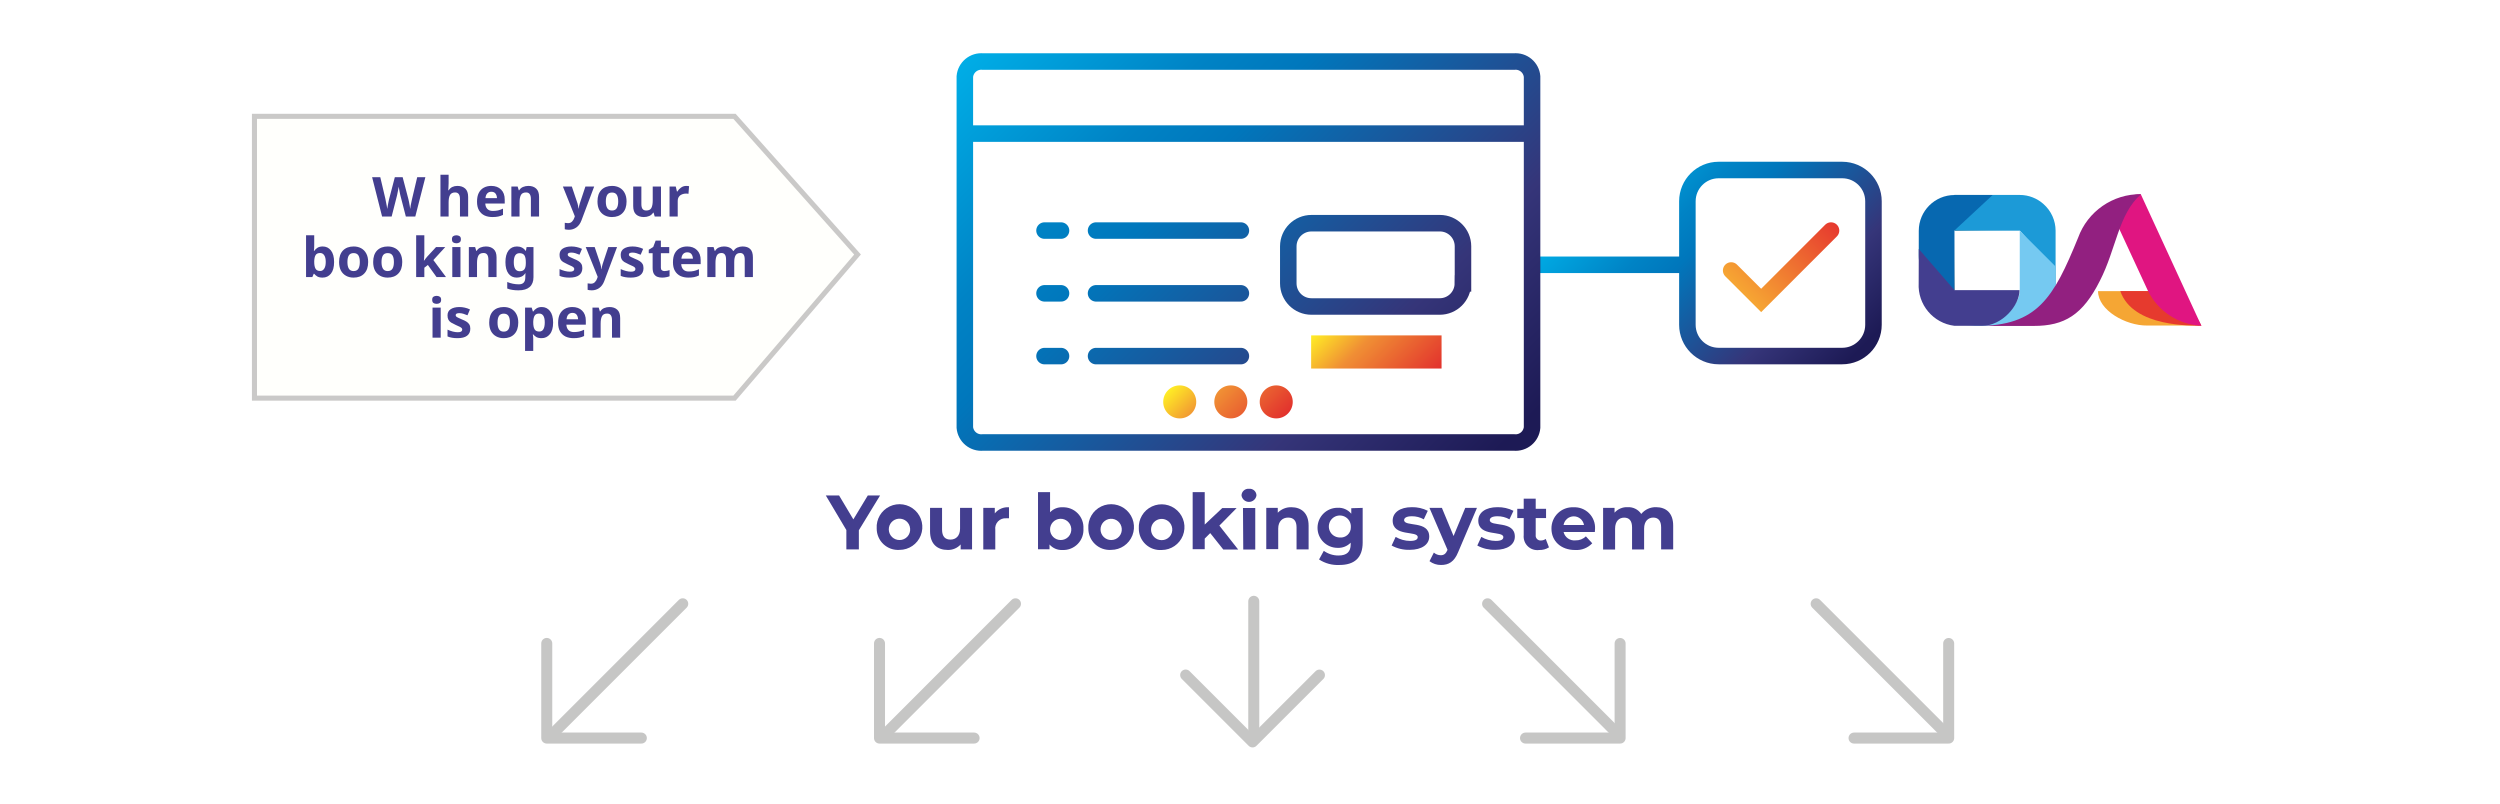
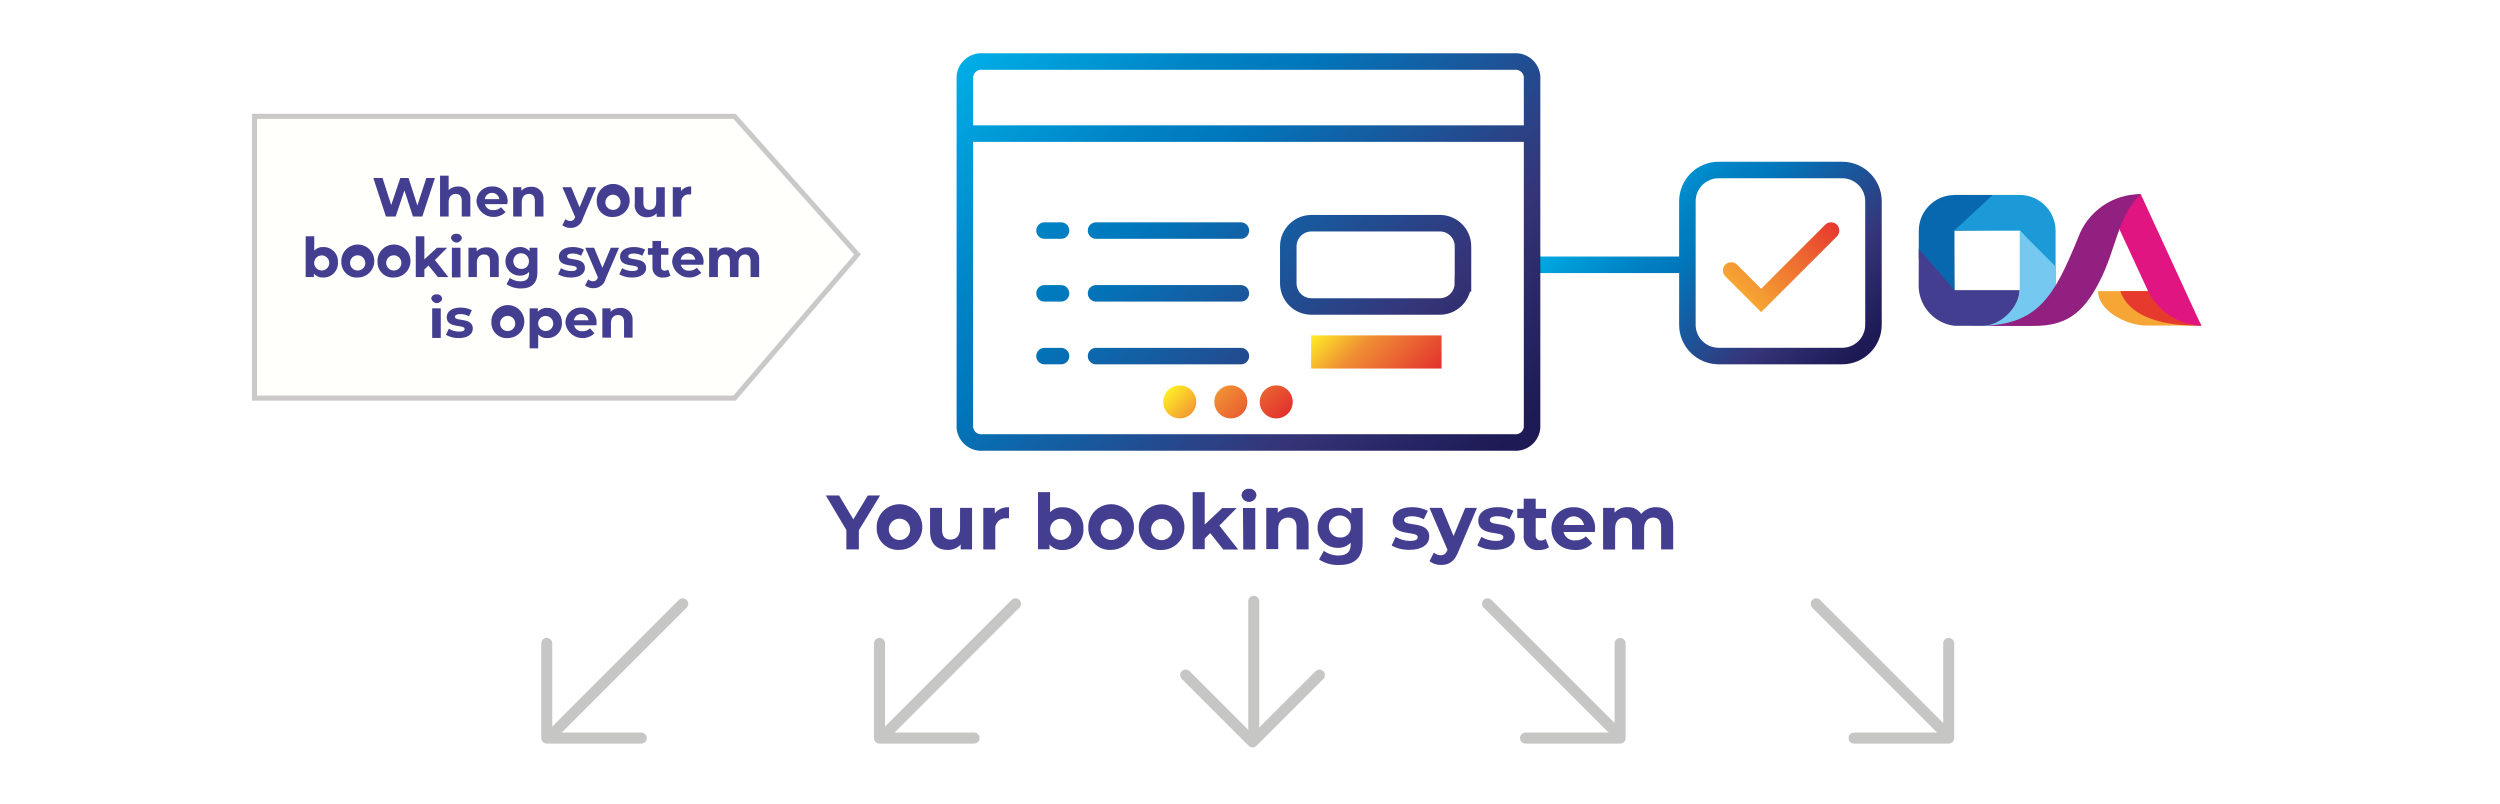
<svg xmlns="http://www.w3.org/2000/svg" xmlns:xlink="http://www.w3.org/1999/xlink" viewBox="0 0 454.09 145.95">
  <defs>
-     <style>.cls-1,.cls-20,.cls-21,.cls-23{fill:none;stroke-linecap:round;}.cls-1,.cls-2,.cls-21,.cls-23{stroke-miterlimit:10;}.cls-1,.cls-21,.cls-23{stroke-width:3px;}.cls-1{stroke:url(#linear-gradient);}.cls-2{fill:#fffffc;stroke:#cac9c8;stroke-width:0.92px;}.cls-3{font-size:10px;font-family:Montserrat-Bold, Montserrat;font-weight:700;}.cls-19,.cls-3{fill:#433e8f;}.cls-4{letter-spacing:0.01em;}.cls-5{letter-spacing:-0.01em;}.cls-6{letter-spacing:0em;}.cls-7{letter-spacing:-0.01em;}.cls-8{letter-spacing:-0.01em;}.cls-9{letter-spacing:-0.02em;}.cls-10{fill:#f5a634;}.cls-11{fill:#e63a2e;}.cls-12{fill:url(#linear-gradient-2);}.cls-13{fill:url(#linear-gradient-3);}.cls-14{fill:#1c9ad7;}.cls-15{fill:#0768b0;}.cls-16{fill:#e01581;}.cls-17{fill:#75c9f1;}.cls-18{fill:#922080;}.cls-20{stroke:#c6c6c5;stroke-linejoin:round;stroke-width:2px;}.cls-21{stroke:url(#New_Gradient_Swatch_2);}.cls-22{fill:url(#New_Gradient_Swatch_3);}.cls-23{stroke:url(#linear-gradient-4);}.cls-24{fill:url(#New_Gradient_Swatch_3-2);}</style>
+     <style>.cls-1,.cls-13,.cls-14,.cls-16{fill:none;stroke-linecap:round;}.cls-1,.cls-14,.cls-16,.cls-2{stroke-miterlimit:10;}.cls-1,.cls-14,.cls-16{stroke-width:3px;}.cls-1{stroke:url(#linear-gradient);}.cls-2{fill:#fffffc;stroke:#cac9c8;stroke-width:0.92px;}.cls-3{fill:#433e8f;}.cls-4{fill:#f5a634;}.cls-5{fill:#e63a2e;}.cls-6{fill:url(#linear-gradient-2);}.cls-7{fill:url(#linear-gradient-3);}.cls-8{fill:#1c9ad7;}.cls-9{fill:#0768b0;}.cls-10{fill:#e01581;}.cls-11{fill:#75c9f1;}.cls-12{fill:#922080;}.cls-13{stroke:#c6c6c5;stroke-linejoin:round;stroke-width:2px;}.cls-14{stroke:url(#New_Gradient_Swatch_2);}.cls-15{fill:url(#New_Gradient_Swatch_3);}.cls-16{stroke:url(#linear-gradient-4);}.cls-17{fill:url(#New_Gradient_Swatch_3-2);}</style>
    <linearGradient id="linear-gradient" x1="-788.76" y1="-809.76" x2="-803.57" y2="-824.57" gradientTransform="translate(-493.65 841.67) rotate(90)" gradientUnits="userSpaceOnUse">
      <stop offset="0" stop-color="#f6a633" />
      <stop offset="0.89" stop-color="#e8452f" />
      <stop offset="1" stop-color="#e6392f" />
    </linearGradient>
    <linearGradient id="linear-gradient-2" x1="354.97" y1="41.9" x2="373.34" y2="41.9" gradientUnits="userSpaceOnUse">
      <stop offset="0" stop-color="#525252" />
      <stop offset="0.07" stop-color="#787878" />
      <stop offset="0.15" stop-color="#9c9c9c" />
      <stop offset="0.24" stop-color="#bbb" />
      <stop offset="0.33" stop-color="#d4d4d4" />
      <stop offset="0.44" stop-color="#e7e7e7" />
      <stop offset="0.56" stop-color="#f5f5f5" />
      <stop offset="0.71" stop-color="#fdfdfd" />
      <stop offset="1" stop-color="#fff" />
    </linearGradient>
    <linearGradient id="linear-gradient-3" x1="354.97" y1="52.7" x2="354.97" y2="35.41" xlink:href="#linear-gradient-2" />
    <linearGradient id="New_Gradient_Swatch_2" x1="296.45" y1="28.15" x2="336.03" y2="67.73" gradientUnits="userSpaceOnUse">
      <stop offset="0" stop-color="#00ade6" />
      <stop offset="0.06" stop-color="#00a3de" />
      <stop offset="0.25" stop-color="#0083c5" />
      <stop offset="0.36" stop-color="#0077bc" />
      <stop offset="0.73" stop-color="#353579" />
      <stop offset="0.97" stop-color="#1d1a55" />
    </linearGradient>
    <linearGradient id="New_Gradient_Swatch_3" x1="242.56" y1="56.5" x2="257.42" y2="71.36" gradientUnits="userSpaceOnUse">
      <stop offset="0" stop-color="#ffee25" />
      <stop offset="0.37" stop-color="#f08f34" />
      <stop offset="1" stop-color="#e2312d" />
    </linearGradient>
    <linearGradient id="linear-gradient-4" x1="183.52" y1="2.53" x2="270.02" y2="89.03" xlink:href="#New_Gradient_Swatch_2" />
    <linearGradient id="New_Gradient_Swatch_3-2" x1="216.54" y1="66.47" x2="229.55" y2="79.48" xlink:href="#New_Gradient_Swatch_3" />
  </defs>
  <g id="Orange-3" data-name="Orange">
    <polyline class="cls-1" points="314.44 49.13 319.89 54.57 332.58 41.88" />
    <polygon class="cls-2" points="133.41 21.13 155.76 46.23 133.41 72.32 46.22 72.32 46.22 21.13 133.41 21.13" />
-     <text class="cls-3" transform="translate(67.59 39.33)">W<tspan class="cls-4" x="11.63" y="0">h</tspan>
-       <tspan x="18.6" y="0">en </tspan>
-       <tspan class="cls-5" x="34.65" y="0">y</tspan>
-       <tspan x="40.48" y="0">our</tspan>
-       <tspan x="-12.78" y="11">boo</tspan>
-       <tspan class="cls-6" x="7.22" y="11">k</tspan>
-       <tspan x="13.78" y="11">i</tspan>
-       <tspan class="cls-4" x="16.79" y="11">n</tspan>
-       <tspan x="23.76" y="11">g </tspan>
-       <tspan class="cls-7" x="33.59" y="11">s</tspan>
-       <tspan class="cls-8" x="38.8" y="11">y</tspan>
-       <tspan x="44.7" y="11">s</tspan>
-       <tspan class="cls-9" x="50.01" y="11">t</tspan>
-       <tspan x="54.19" y="11">em </tspan>
-       <tspan x="10.19" y="22">is open</tspan>
-     </text>
-     <path class="cls-10" d="M381.08,52.88h13.59c3.85,0-.75,2.06-.75-1.41v1l1.58,1.54,1.12.59c.82-.17-.19,1.25.56,2.21.47.61,2.26,2.17,2.35,2.32H390C386.13,59.17,381.08,56.36,381.08,52.88Z" />
-     <path class="cls-11" d="M396.83,54.05l.43.71c.82-.17.51,1.14,1.25,2.11a24.92,24.92,0,0,1,1.36,2.3l-.19,0c-1.33-.08-12.25.39-14.56-6.3H396" />
-     <path class="cls-12" d="M371.18,37.07a6.45,6.45,0,0,0-4.32-1.66H355V41.9h11.89a6.48,6.48,0,0,1,6.48,6.48V41.9A6.47,6.47,0,0,0,371.18,37.07Z" />
-     <path class="cls-13" d="M355,52.7V41.9a6.5,6.5,0,0,1,6.49-6.49H355a6.5,6.5,0,0,0-6.48,6.49v4.32A6.48,6.48,0,0,0,355,52.7Z" />
-     <path class="cls-14" d="M371.18,37.07a6.45,6.45,0,0,0-4.32-1.66H355V41.9h11.89s6.48,7,6.48,10.6V41.9A6.47,6.47,0,0,0,371.18,37.07Z" />
-     <path class="cls-15" d="M355,52.7V41.86s6.94-6.45,6.94-6.44,0,0,0,0H355a6.5,6.5,0,0,0-6.48,6.49v4.32C348.49,49.8,349.94,52.7,355,52.7Z" />
-     <path class="cls-16" d="M388.84,35.27l11,23.89h0a11.37,11.37,0,0,1-9.69-6.32l-5.27-11.38a4.35,4.35,0,0,1,3.93-6.19Z" />
-     <path class="cls-17" d="M366.86,41.9V52.67c0,4.2-6.28,6.51-9.86,6.51h9.86a6.48,6.48,0,0,0,6.48-6.48V48.38S366.86,41.89,366.86,41.9Z" />
-     <path class="cls-18" d="M388.89,35.27a12,12,0,0,0-11.44,7.93c-4.45,10.9-7.36,16-18.32,16h10.28c5.57,0,8.89-2,12-8.19C384.4,45.2,384.75,38.91,388.89,35.27Z" />
-     <path class="cls-19" d="M348.5,51.42a7.41,7.41,0,0,0,6.5,7.76h5c3.64,0,6.82-3.67,6.82-6.48H355l-6.48-7.48" />
-     <line class="cls-20" x1="227.73" y1="109.22" x2="227.73" y2="133.75" />
-     <polyline class="cls-20" points="215.36 122.61 227.51 134.76 239.66 122.62" />
-     <line class="cls-20" x1="124.01" y1="109.67" x2="100.18" y2="133.5" />
-     <polyline class="cls-20" points="99.31 116.87 99.31 134.06 116.49 134.06" />
-     <line class="cls-20" x1="184.45" y1="109.67" x2="160.63" y2="133.5" />
-     <polyline class="cls-20" points="159.75 116.87 159.75 134.06 176.93 134.06" />
-     <line class="cls-20" x1="329.88" y1="109.67" x2="353.39" y2="133.18" />
-     <polyline class="cls-20" points="336.76 134.06 353.95 134.06 353.95 116.88" />
-     <line class="cls-20" x1="270.2" y1="109.67" x2="293.71" y2="133.18" />
-     <polyline class="cls-20" points="277.09 134.06 294.27 134.06 294.27 116.88" />
-     <path class="cls-19" d="M156,96.31v3.48h-2.27V96.28L150,90h2.41L155,94.34,157.62,90h2.23Z" />
-     <path class="cls-19" d="M159.24,96a4.15,4.15,0,1,1,4.15,3.88A3.88,3.88,0,0,1,159.24,96Zm6.07,0a1.94,1.94,0,1,0-1.92,2.09A1.91,1.91,0,0,0,165.31,96Z" />
-     <path class="cls-19" d="M176.56,92.25v7.54h-2.07v-.9a3.06,3.06,0,0,1-2.34,1c-1.89,0-3.22-1.07-3.22-3.39V92.25h2.18v3.94c0,1.26.56,1.82,1.53,1.82s1.74-.65,1.74-2V92.25Z" />
-     <path class="cls-19" d="M183.27,92.14v2l-.49,0a1.85,1.85,0,0,0-2,2.1v3.56h-2.18V92.25h2.09v1A3,3,0,0,1,183.27,92.14Z" />
-     <path class="cls-19" d="M196.79,96A3.66,3.66,0,0,1,193,99.9a2.93,2.93,0,0,1-2.37-1v.87h-2.09V89.39h2.19v3.66a2.91,2.91,0,0,1,2.27-.91A3.66,3.66,0,0,1,196.79,96Zm-2.21,0a1.93,1.93,0,1,0-1.92,2.09A1.91,1.91,0,0,0,194.58,96Z" />
-     <path class="cls-19" d="M197.68,96a4.15,4.15,0,1,1,4.15,3.88A3.88,3.88,0,0,1,197.68,96Zm6.07,0a1.93,1.93,0,1,0-1.92,2.09A1.91,1.91,0,0,0,203.75,96Z" />
-     <path class="cls-19" d="M206.85,96A4.15,4.15,0,1,1,211,99.9,3.88,3.88,0,0,1,206.85,96Zm6.07,0A1.93,1.93,0,1,0,211,98.11,1.91,1.91,0,0,0,212.92,96Z" />
-     <path class="cls-19" d="M219.82,96.83l-1,1v1.92h-2.19V89.39h2.19v5.89l3.19-3h2.61l-3.14,3.19,3.42,4.35H222.2Z" />
-     <path class="cls-19" d="M225.5,90a1.25,1.25,0,0,1,1.36-1.22,1.23,1.23,0,0,1,1.36,1.18,1.37,1.37,0,0,1-2.72,0Zm.27,2.27H228v7.54h-2.18Z" />
-     <path class="cls-19" d="M237.69,95.47v4.32H235.5v-4c0-1.22-.56-1.78-1.53-1.78s-1.8.64-1.8,2v3.73H230V92.25h2.09v.88a3.31,3.31,0,0,1,2.49-1C236.34,92.14,237.69,93.17,237.69,95.47Z" />
-     <path class="cls-19" d="M247.51,92.25v6.28c0,2.8-1.51,4.09-4.23,4.09a6.17,6.17,0,0,1-3.69-1l.86-1.57a4.52,4.52,0,0,0,2.67.85c1.54,0,2.21-.7,2.21-2v-.33a3.1,3.1,0,0,1-2.38.94,3.64,3.64,0,1,1,0-7.28,3,3,0,0,1,2.49,1.08v-1Zm-2.15,3.53a2,2,0,1,0-2,1.85A1.83,1.83,0,0,0,245.36,95.78Z" />
-     <path class="cls-19" d="M252.77,99.09l.73-1.57a5.21,5.21,0,0,0,2.62.73c1,0,1.39-.27,1.39-.69,0-1.23-4.55,0-4.55-3,0-1.43,1.28-2.44,3.48-2.44a6.18,6.18,0,0,1,2.9.66l-.73,1.55a4.31,4.31,0,0,0-2.17-.56c-1,0-1.4.31-1.4.7,0,1.29,4.56,0,4.56,3,0,1.4-1.31,2.4-3.56,2.4A6.5,6.5,0,0,1,252.77,99.09Z" />
-     <path class="cls-19" d="M268.27,92.25l-3.4,8c-.73,1.82-1.76,2.37-3.12,2.37a3.37,3.37,0,0,1-2.1-.69l.79-1.56a1.92,1.92,0,0,0,1.24.48c.6,0,.94-.27,1.23-.94l0-.07-3.27-7.59h2.26l2.12,5.11,2.12-5.11Z" />
-     <path class="cls-19" d="M268.33,99.09l.73-1.57a5.18,5.18,0,0,0,2.62.73c1,0,1.38-.27,1.38-.69,0-1.23-4.55,0-4.55-3,0-1.43,1.29-2.44,3.49-2.44a6.24,6.24,0,0,1,2.9.66l-.73,1.55a4.34,4.34,0,0,0-2.17-.56c-1,0-1.4.31-1.4.7,0,1.29,4.55,0,4.55,3,0,1.4-1.3,2.4-3.56,2.4A6.49,6.49,0,0,1,268.33,99.09Z" />
-     <path class="cls-19" d="M281.35,99.42a3.15,3.15,0,0,1-1.78.48,2.48,2.48,0,0,1-2.81-2.71V94.1h-1.17V92.42h1.17V90.58h2.18v1.84h1.88V94.1h-1.88v3.07a.88.88,0,0,0,.94,1,1.49,1.49,0,0,0,.88-.28Z" />
-     <path class="cls-19" d="M289.68,96.63H284a2,2,0,0,0,2.16,1.52,2.55,2.55,0,0,0,1.89-.73l1.16,1.26a3.94,3.94,0,0,1-3.11,1.22c-2.6,0-4.3-1.64-4.3-3.88a3.83,3.83,0,0,1,4-3.88,3.73,3.73,0,0,1,3.92,3.91C289.72,96.21,289.69,96.45,289.68,96.63ZM284,95.36h3.71a1.88,1.88,0,0,0-3.71,0Z" />
-     <path class="cls-19" d="M303.91,95.47v4.32h-2.19v-4c0-1.22-.54-1.78-1.43-1.78s-1.66.63-1.66,2v3.79h-2.19v-4c0-1.22-.52-1.78-1.43-1.78s-1.65.63-1.65,2v3.79h-2.18V92.25h2.08v.87a3,3,0,0,1,2.37-1,2.8,2.8,0,0,1,2.48,1.23,3.38,3.38,0,0,1,2.72-1.23C302.62,92.14,303.91,93.17,303.91,95.47Z" />
-     <path class="cls-21" d="M278.62,48.1h27.87M340.29,59V36.55a5.68,5.68,0,0,0-5.67-5.67H312.16a5.68,5.68,0,0,0-5.67,5.67V59a5.68,5.68,0,0,0,5.67,5.67h22.46A5.68,5.68,0,0,0,340.29,59Z" />
-     <rect class="cls-22" x="238.15" y="60.92" width="23.69" height="6.02" />
-     <path class="cls-23" d="M227.26,11.18H275a3,3,0,0,1,3.28,2.72V77.66A3,3,0,0,1,275,80.37H178.53a3,3,0,0,1-3.28-2.71V13.9a3,3,0,0,1,3.28-2.72h48.73M176.8,24.27H277.62m-87.9,17.61h3m-3,11.4h3m-3,11.4h3m6.36-22.8h26.31m-26.31,11.4h26.31m-26.31,11.4h26.31m40.34-13.2V44.73a4.2,4.2,0,0,0-4.19-4.19H238.21A4.21,4.21,0,0,0,234,44.73v6.75a4.2,4.2,0,0,0,4.19,4.19h23.31A4.2,4.2,0,0,0,265.71,51.48Z" />
-     <path class="cls-24" d="M228.81,73a3,3,0,1,1,3,3A3,3,0,0,1,228.81,73Zm-5.25,3a3,3,0,1,0-3-3A3,3,0,0,0,223.56,76Zm-9.28,0a3,3,0,1,0-3-3A3,3,0,0,0,214.28,76Z" />
+     <path class="cls-3" d="M79,32.33l-2.29,7H75l-1.54-4.74-1.59,4.74H70.1l-2.29-7h1.67l1.58,4.92,1.65-4.92h1.5l1.6,5,1.63-5Z" />
+     <path class="cls-3" d="M85.43,36.25v3.08H83.87V36.49c0-.87-.4-1.27-1.09-1.27s-1.29.46-1.29,1.45v2.66H79.93V31.91h1.56v2.6a2.36,2.36,0,0,1,1.71-.64A2.11,2.11,0,0,1,85.43,36.25Z" />
+     <path class="cls-3" d="M92.14,37.08H88.07a1.43,1.43,0,0,0,1.54,1.08A1.82,1.82,0,0,0,91,37.64l.83.9a3.14,3.14,0,0,1-5.29-1.9,2.74,2.74,0,0,1,2.87-2.77,2.66,2.66,0,0,1,2.8,2.79C92.17,36.78,92.15,37,92.14,37.08Zm-4.09-.91H90.7a1.34,1.34,0,0,0-2.65,0Z" />
+     <path class="cls-3" d="M98.71,36.25v3.08H97.15V36.49c0-.87-.4-1.27-1.09-1.27s-1.29.46-1.29,1.45v2.66H93.21V34H94.7v.63a2.36,2.36,0,0,1,1.78-.71A2.11,2.11,0,0,1,98.71,36.25Z" />
+     <path class="cls-3" d="M108.29,34l-2.43,5.71a2.22,2.22,0,0,1-2.23,1.69,2.34,2.34,0,0,1-1.49-.49l.56-1.11a1.38,1.38,0,0,0,.88.34c.43,0,.67-.19.88-.67l0-.05L102.15,34h1.61l1.51,3.65L106.79,34Z" />
+     <path class="cls-3" d="M108.39,36.64a3,3,0,1,1,3,2.77A2.76,2.76,0,0,1,108.39,36.64Zm4.32,0a1.38,1.38,0,1,0-1.37,1.49A1.36,1.36,0,0,0,112.71,36.64Z" />
+     <path class="cls-3" d="M120.75,34v5.38h-1.48v-.64a2.18,2.18,0,0,1-1.67.72A2.14,2.14,0,0,1,115.3,37V34h1.56v2.81c0,.9.4,1.3,1.09,1.3s1.24-.46,1.24-1.45V34Z" />
+     <path class="cls-3" d="M125.54,33.87v1.44l-.35,0a1.32,1.32,0,0,0-1.43,1.5v2.54H122.2V34h1.49v.71A2.17,2.17,0,0,1,125.54,33.87Z" />
+     <path class="cls-3" d="M61.38,47.64a2.61,2.61,0,0,1-2.68,2.77,2.09,2.09,0,0,1-1.69-.7v.62H55.52V42.91h1.56v2.61a2.09,2.09,0,0,1,1.62-.65A2.61,2.61,0,0,1,61.38,47.64Zm-1.58,0a1.37,1.37,0,1,0-1.37,1.49A1.36,1.36,0,0,0,59.8,47.64Z" />
+     <path class="cls-3" d="M62,47.64a3,3,0,1,1,3,2.77A2.77,2.77,0,0,1,62,47.64Zm4.33,0A1.38,1.38,0,1,0,65,49.13,1.36,1.36,0,0,0,66.35,47.64Z" />
+     <path class="cls-3" d="M68.57,47.64a3,3,0,1,1,3,2.77A2.77,2.77,0,0,1,68.57,47.64Zm4.33,0a1.38,1.38,0,1,0-1.37,1.49A1.36,1.36,0,0,0,72.9,47.64Z" />
+     <path class="cls-3" d="M77.83,48.22l-.75.74v1.37H75.52V42.91h1.56v4.2L79.36,45h1.86L79,47.23l2.44,3.1H79.53Z" />
+     <path class="cls-3" d="M81.89,43.33a.88.88,0,0,1,1-.86.87.87,0,0,1,1,.83,1,1,0,0,1-1.94,0ZM82.08,45h1.56v5.38H82.08Z" />
+     <path class="cls-3" d="M90.59,47.25v3.08H89V47.49c0-.87-.4-1.27-1.09-1.27s-1.29.46-1.29,1.45v2.66H85.09V45h1.49v.63a2.36,2.36,0,0,1,1.78-.71A2.11,2.11,0,0,1,90.59,47.25Z" />
+     <path class="cls-3" d="M97.61,45v4.48c0,2-1.08,2.92-3,2.92A4.43,4.43,0,0,1,92,51.61l.62-1.12a3.22,3.22,0,0,0,1.9.61c1.1,0,1.58-.5,1.58-1.47V49.4a2.21,2.21,0,0,1-1.7.67,2.6,2.6,0,1,1,0-5.2,2.16,2.16,0,0,1,1.78.77V45Zm-1.54,2.52a1.42,1.42,0,1,0-1.41,1.32A1.31,1.31,0,0,0,96.07,47.47Z" />
+     <path class="cls-3" d="M101.37,49.83l.52-1.12a3.68,3.68,0,0,0,1.87.52c.72,0,1-.19,1-.49,0-.88-3.25,0-3.25-2.13,0-1,.92-1.74,2.49-1.74a4.42,4.42,0,0,1,2.07.47l-.52,1.11a3.09,3.09,0,0,0-1.55-.4c-.7,0-1,.22-1,.5,0,.92,3.25,0,3.25,2.15,0,1-.93,1.71-2.54,1.71A4.62,4.62,0,0,1,101.37,49.83Z" />
+     <path class="cls-3" d="M112.44,45,110,50.66a2.22,2.22,0,0,1-2.23,1.69,2.39,2.39,0,0,1-1.5-.49l.57-1.11a1.38,1.38,0,0,0,.88.34c.43,0,.67-.19.88-.67l0-.05L106.3,45h1.61l1.51,3.65L110.94,45Z" />
+     <path class="cls-3" d="M112.48,49.83l.52-1.12a3.68,3.68,0,0,0,1.87.52c.72,0,1-.19,1-.49,0-.88-3.25,0-3.25-2.13,0-1,.92-1.74,2.49-1.74a4.42,4.42,0,0,1,2.07.47l-.52,1.11a3.09,3.09,0,0,0-1.55-.4c-.7,0-1,.22-1,.5,0,.92,3.25,0,3.25,2.15,0,1-.93,1.71-2.54,1.71A4.62,4.62,0,0,1,112.48,49.83Z" />
+     <path class="cls-3" d="M121.78,50.07a2.23,2.23,0,0,1-1.27.34,1.77,1.77,0,0,1-2-1.93V46.27h-.83v-1.2h.83V43.76h1.56v1.31h1.34v1.2h-1.34v2.19a.63.63,0,0,0,.67.71,1.05,1.05,0,0,0,.63-.2Z" />
+     <path class="cls-3" d="M127.73,48.08h-4.07a1.43,1.43,0,0,0,1.54,1.08,1.82,1.82,0,0,0,1.35-.52l.83.9a3.14,3.14,0,0,1-5.29-1.9A2.74,2.74,0,0,1,125,44.87a2.66,2.66,0,0,1,2.8,2.79C127.76,47.78,127.74,48,127.73,48.08Zm-4.09-.91h2.65a1.34,1.34,0,0,0-2.65,0Z" />
+     <path class="cls-3" d="M137.89,47.25v3.08h-1.56V47.49c0-.87-.39-1.27-1-1.27s-1.19.45-1.19,1.41v2.7h-1.56V47.49c0-.87-.37-1.27-1-1.27s-1.18.45-1.18,1.41v2.7H128.8V45h1.49v.62a2.18,2.18,0,0,1,1.69-.7,2,2,0,0,1,1.77.88,2.42,2.42,0,0,1,1.94-.88A2.08,2.08,0,0,1,137.89,47.25Z" />
+     <path class="cls-3" d="M78.31,54.33a.88.88,0,0,1,1-.86.87.87,0,0,1,1,.83,1,1,0,0,1-1.94,0ZM78.5,56h1.56v5.38H78.5Z" />
+     <path class="cls-3" d="M81,60.83l.52-1.12a3.68,3.68,0,0,0,1.87.52c.72,0,1-.19,1-.49,0-.88-3.25,0-3.25-2.13,0-1,.92-1.74,2.49-1.74a4.42,4.42,0,0,1,2.07.47l-.52,1.11a3.09,3.09,0,0,0-1.55-.4c-.7,0-1,.22-1,.5,0,.92,3.25,0,3.25,2.15,0,1-.93,1.71-2.54,1.71A4.62,4.62,0,0,1,81,60.83Z" />
+     <path class="cls-3" d="M89.25,58.64a3,3,0,1,1,3,2.77A2.77,2.77,0,0,1,89.25,58.64Zm4.33,0a1.38,1.38,0,1,0-1.37,1.49A1.36,1.36,0,0,0,93.58,58.64Z" />
+     <path class="cls-3" d="M102.06,58.64a2.61,2.61,0,0,1-2.68,2.77,2.09,2.09,0,0,1-1.62-.65v2.51H96.2V56h1.49v.62a2.09,2.09,0,0,1,1.69-.7A2.61,2.61,0,0,1,102.06,58.64Zm-1.58,0a1.37,1.37,0,1,0-1.37,1.49A1.36,1.36,0,0,0,100.48,58.64Z" />
+     <path class="cls-3" d="M108.34,59.08h-4.07a1.43,1.43,0,0,0,1.54,1.08,1.82,1.82,0,0,0,1.35-.52l.82.9a3.13,3.13,0,0,1-5.28-1.9,2.74,2.74,0,0,1,2.87-2.77,2.66,2.66,0,0,1,2.79,2.79C108.36,58.78,108.35,59,108.34,59.08Zm-4.09-.91h2.65a1.34,1.34,0,0,0-2.65,0Z" />
+     <path class="cls-3" d="M114.9,58.25v3.08h-1.55V58.49c0-.87-.4-1.27-1.09-1.27s-1.29.46-1.29,1.45v2.66h-1.56V56h1.49v.63a2.36,2.36,0,0,1,1.78-.71A2.11,2.11,0,0,1,114.9,58.25Z" />
+     <path class="cls-4" d="M381.08,52.88h13.59c3.85,0-.75,2.06-.75-1.41v1l1.58,1.54,1.12.59c.82-.17-.19,1.25.56,2.21.47.61,2.26,2.17,2.35,2.32H390C386.13,59.17,381.08,56.36,381.08,52.88Z" />
+     <path class="cls-5" d="M396.83,54.05l.43.71c.82-.17.51,1.14,1.25,2.11a24.92,24.92,0,0,1,1.36,2.3l-.19,0c-1.33-.08-12.25.39-14.56-6.3H396" />
+     <path class="cls-6" d="M371.18,37.07a6.45,6.45,0,0,0-4.32-1.66H355V41.9h11.89a6.48,6.48,0,0,1,6.48,6.48V41.9A6.47,6.47,0,0,0,371.18,37.07Z" />
+     <path class="cls-7" d="M355,52.7V41.9a6.5,6.5,0,0,1,6.49-6.49H355a6.5,6.5,0,0,0-6.48,6.49v4.32A6.48,6.48,0,0,0,355,52.7Z" />
+     <path class="cls-8" d="M371.18,37.07a6.45,6.45,0,0,0-4.32-1.66H355V41.9h11.89s6.48,7,6.48,10.6V41.9A6.47,6.47,0,0,0,371.18,37.07Z" />
+     <path class="cls-9" d="M355,52.7V41.86s6.94-6.45,6.94-6.44,0,0,0,0H355a6.5,6.5,0,0,0-6.48,6.49v4.32C348.49,49.8,349.94,52.7,355,52.7Z" />
+     <path class="cls-10" d="M388.84,35.27l11,23.89h0a11.37,11.37,0,0,1-9.69-6.32l-5.27-11.38a4.35,4.35,0,0,1,3.93-6.19Z" />
+     <path class="cls-11" d="M366.86,41.9V52.67c0,4.2-6.28,6.51-9.86,6.51h9.86a6.48,6.48,0,0,0,6.48-6.48V48.38S366.86,41.89,366.86,41.9Z" />
+     <path class="cls-12" d="M388.89,35.27a12,12,0,0,0-11.44,7.93c-4.45,10.9-7.36,16-18.32,16h10.28c5.57,0,8.89-2,12-8.19C384.4,45.2,384.75,38.91,388.89,35.27Z" />
+     <path class="cls-3" d="M348.5,51.42a7.41,7.41,0,0,0,6.5,7.76h5c3.64,0,6.82-3.67,6.82-6.48H355l-6.48-7.48" />
+     <line class="cls-13" x1="227.73" y1="109.22" x2="227.73" y2="133.75" />
+     <polyline class="cls-13" points="215.36 122.61 227.51 134.76 239.66 122.62" />
+     <line class="cls-13" x1="124.01" y1="109.67" x2="100.18" y2="133.5" />
+     <polyline class="cls-13" points="99.31 116.87 99.31 134.06 116.49 134.06" />
+     <line class="cls-13" x1="184.45" y1="109.67" x2="160.63" y2="133.5" />
+     <polyline class="cls-13" points="159.75 116.87 159.75 134.06 176.93 134.06" />
+     <line class="cls-13" x1="329.88" y1="109.67" x2="353.39" y2="133.18" />
+     <polyline class="cls-13" points="336.76 134.06 353.95 134.06 353.95 116.88" />
+     <line class="cls-13" x1="270.2" y1="109.67" x2="293.71" y2="133.18" />
+     <polyline class="cls-13" points="277.09 134.06 294.27 134.06 294.27 116.88" />
+     <path class="cls-3" d="M156,96.31v3.48h-2.27V96.28L150,90h2.41L155,94.34,157.62,90h2.23Z" />
+     <path class="cls-3" d="M159.24,96a4.15,4.15,0,1,1,4.15,3.88A3.88,3.88,0,0,1,159.24,96Zm6.07,0a1.94,1.94,0,1,0-1.92,2.09A1.91,1.91,0,0,0,165.31,96Z" />
+     <path class="cls-3" d="M176.56,92.25v7.54h-2.07v-.9a3.06,3.06,0,0,1-2.34,1c-1.89,0-3.22-1.07-3.22-3.39V92.25h2.18v3.94c0,1.26.56,1.82,1.53,1.82s1.74-.65,1.74-2V92.25Z" />
+     <path class="cls-3" d="M183.27,92.14v2l-.49,0a1.85,1.85,0,0,0-2,2.1v3.56h-2.18V92.25h2.09v1A3,3,0,0,1,183.27,92.14Z" />
+     <path class="cls-3" d="M196.79,96A3.66,3.66,0,0,1,193,99.9a2.93,2.93,0,0,1-2.37-1v.87h-2.09V89.39h2.19v3.66a2.91,2.91,0,0,1,2.27-.91A3.66,3.66,0,0,1,196.79,96Zm-2.21,0a1.93,1.93,0,1,0-1.92,2.09A1.91,1.91,0,0,0,194.58,96Z" />
+     <path class="cls-3" d="M197.68,96a4.15,4.15,0,1,1,4.15,3.88A3.88,3.88,0,0,1,197.68,96Zm6.07,0a1.93,1.93,0,1,0-1.92,2.09A1.91,1.91,0,0,0,203.75,96Z" />
+     <path class="cls-3" d="M206.85,96A4.15,4.15,0,1,1,211,99.9,3.88,3.88,0,0,1,206.85,96Zm6.07,0A1.93,1.93,0,1,0,211,98.11,1.91,1.91,0,0,0,212.92,96Z" />
+     <path class="cls-3" d="M219.82,96.83l-1,1v1.92h-2.19V89.39h2.19v5.89l3.19-3h2.61l-3.14,3.19,3.42,4.35H222.2Z" />
+     <path class="cls-3" d="M225.5,90a1.25,1.25,0,0,1,1.36-1.22,1.23,1.23,0,0,1,1.36,1.18,1.37,1.37,0,0,1-2.72,0Zm.27,2.27H228v7.54h-2.18Z" />
+     <path class="cls-3" d="M237.69,95.47v4.32H235.5v-4c0-1.22-.56-1.78-1.53-1.78s-1.8.64-1.8,2v3.73H230V92.25h2.09v.88a3.31,3.31,0,0,1,2.49-1C236.34,92.14,237.69,93.17,237.69,95.47Z" />
+     <path class="cls-3" d="M247.51,92.25v6.28c0,2.8-1.51,4.09-4.23,4.09a6.17,6.17,0,0,1-3.69-1l.86-1.57a4.52,4.52,0,0,0,2.67.85c1.54,0,2.21-.7,2.21-2v-.33a3.1,3.1,0,0,1-2.38.94,3.64,3.64,0,1,1,0-7.28,3,3,0,0,1,2.49,1.08v-1Zm-2.15,3.53a2,2,0,1,0-2,1.85A1.83,1.83,0,0,0,245.36,95.78Z" />
+     <path class="cls-3" d="M252.77,99.09l.73-1.57a5.21,5.21,0,0,0,2.62.73c1,0,1.39-.27,1.39-.69,0-1.23-4.55,0-4.55-3,0-1.43,1.28-2.44,3.48-2.44a6.18,6.18,0,0,1,2.9.66l-.73,1.55a4.31,4.31,0,0,0-2.17-.56c-1,0-1.4.31-1.4.7,0,1.29,4.56,0,4.56,3,0,1.4-1.31,2.4-3.56,2.4A6.5,6.5,0,0,1,252.77,99.09Z" />
+     <path class="cls-3" d="M268.27,92.25l-3.4,8c-.73,1.82-1.76,2.37-3.12,2.37a3.37,3.37,0,0,1-2.1-.69l.79-1.56a1.92,1.92,0,0,0,1.24.48c.6,0,.94-.27,1.23-.94l0-.07-3.27-7.59h2.26l2.12,5.11,2.12-5.11Z" />
+     <path class="cls-3" d="M268.33,99.09l.73-1.57a5.18,5.18,0,0,0,2.62.73c1,0,1.38-.27,1.38-.69,0-1.23-4.55,0-4.55-3,0-1.43,1.29-2.44,3.49-2.44a6.24,6.24,0,0,1,2.9.66l-.73,1.55a4.34,4.34,0,0,0-2.17-.56c-1,0-1.4.31-1.4.7,0,1.29,4.55,0,4.55,3,0,1.4-1.3,2.4-3.56,2.4A6.49,6.49,0,0,1,268.33,99.09Z" />
+     <path class="cls-3" d="M281.35,99.42a3.15,3.15,0,0,1-1.78.48,2.48,2.48,0,0,1-2.81-2.71V94.1h-1.17V92.42h1.17V90.58h2.18v1.84h1.88V94.1h-1.88v3.07a.88.88,0,0,0,.94,1,1.49,1.49,0,0,0,.88-.28Z" />
+     <path class="cls-3" d="M289.68,96.63H284a2,2,0,0,0,2.16,1.52,2.55,2.55,0,0,0,1.89-.73l1.16,1.26a3.94,3.94,0,0,1-3.11,1.22c-2.6,0-4.3-1.64-4.3-3.88a3.83,3.83,0,0,1,4-3.88,3.73,3.73,0,0,1,3.92,3.91C289.72,96.21,289.69,96.45,289.68,96.63ZM284,95.36h3.71a1.88,1.88,0,0,0-3.71,0Z" />
+     <path class="cls-3" d="M303.91,95.47v4.32h-2.19v-4c0-1.22-.54-1.78-1.43-1.78s-1.66.63-1.66,2v3.79h-2.19v-4c0-1.22-.52-1.78-1.43-1.78s-1.65.63-1.65,2v3.79h-2.18V92.25h2.08v.87a3,3,0,0,1,2.37-1,2.8,2.8,0,0,1,2.48,1.23,3.38,3.38,0,0,1,2.72-1.23C302.62,92.14,303.91,93.17,303.91,95.47Z" />
+     <path class="cls-14" d="M278.62,48.1h27.87M340.29,59V36.55a5.68,5.68,0,0,0-5.67-5.67H312.16a5.68,5.68,0,0,0-5.67,5.67V59a5.68,5.68,0,0,0,5.67,5.67h22.46A5.68,5.68,0,0,0,340.29,59Z" />
+     <rect class="cls-15" x="238.15" y="60.92" width="23.69" height="6.02" />
+     <path class="cls-16" d="M227.26,11.18H275a3,3,0,0,1,3.28,2.72V77.66A3,3,0,0,1,275,80.37H178.53a3,3,0,0,1-3.28-2.71V13.9a3,3,0,0,1,3.28-2.72h48.73M176.8,24.27H277.62m-87.9,17.61h3m-3,11.4h3m-3,11.4h3m6.36-22.8h26.31m-26.31,11.4h26.31m-26.31,11.4h26.31m40.34-13.2V44.73a4.2,4.2,0,0,0-4.19-4.19H238.21A4.21,4.21,0,0,0,234,44.73v6.75a4.2,4.2,0,0,0,4.19,4.19h23.31A4.2,4.2,0,0,0,265.71,51.48Z" />
+     <path class="cls-17" d="M228.81,73a3,3,0,1,1,3,3A3,3,0,0,1,228.81,73Zm-5.25,3a3,3,0,1,0-3-3A3,3,0,0,0,223.56,76Zm-9.28,0a3,3,0,1,0-3-3A3,3,0,0,0,214.28,76Z" />
  </g>
</svg>
